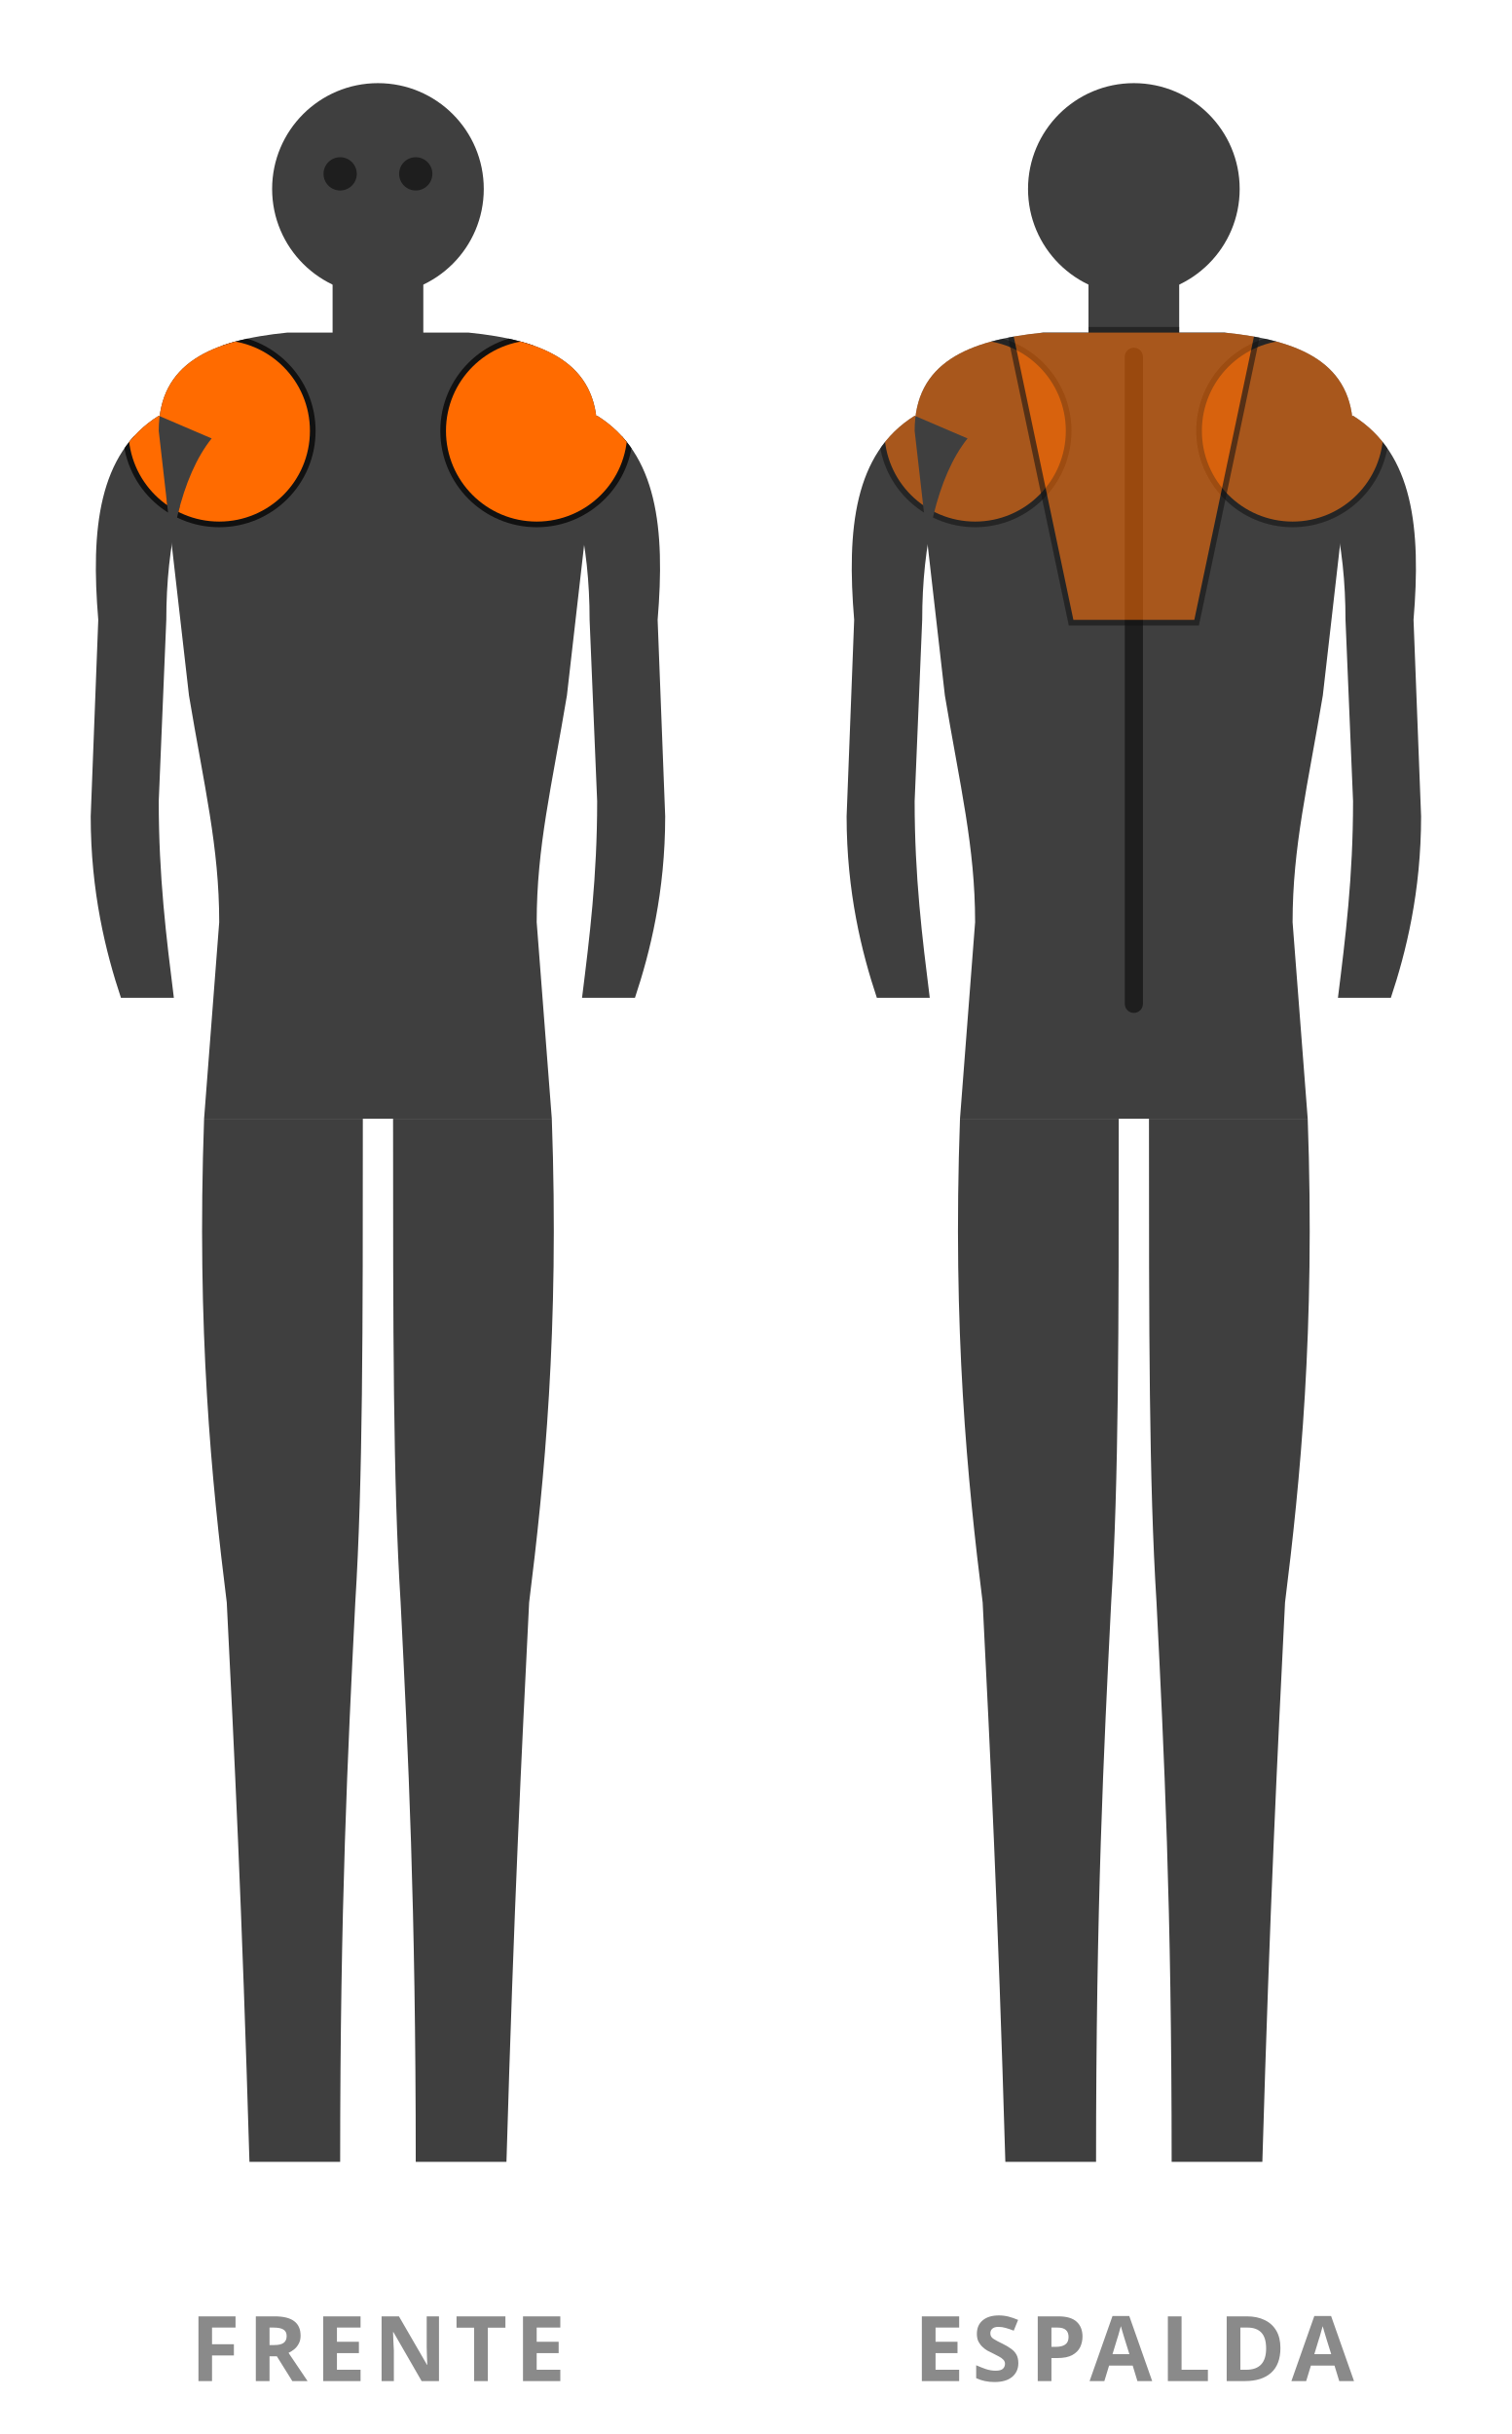
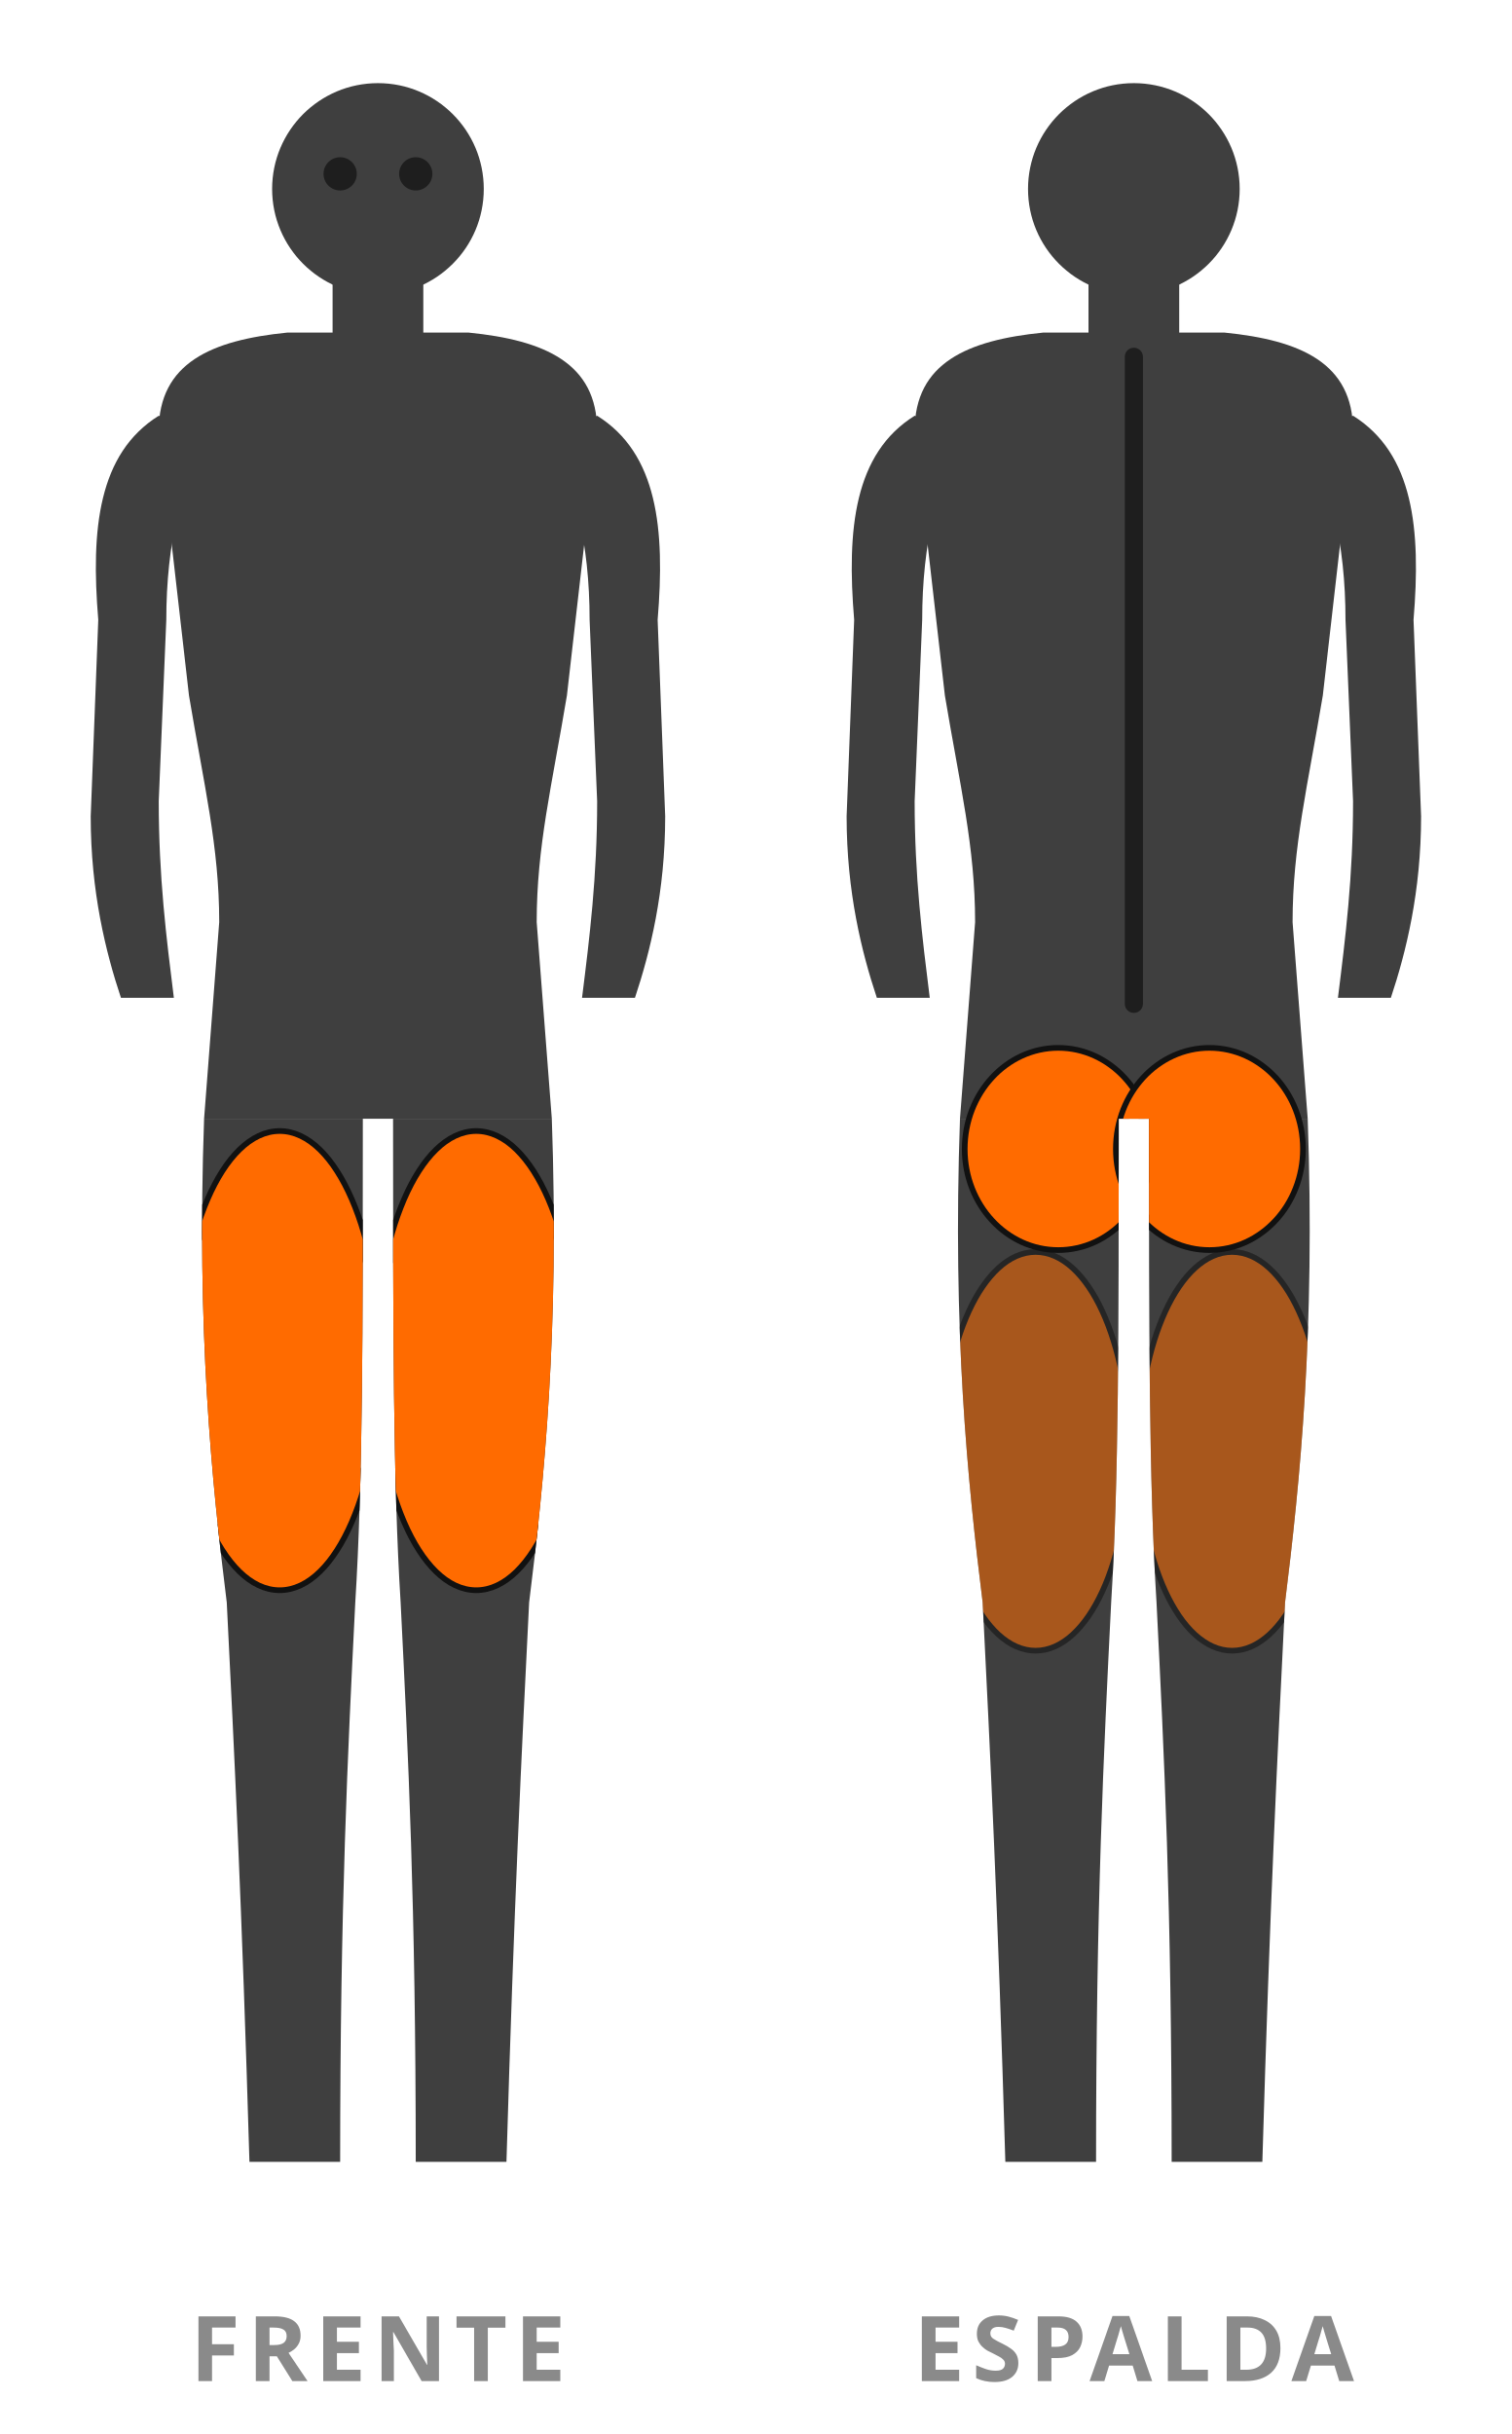
- <svg xmlns="http://www.w3.org/2000/svg" viewBox="0 0 200 322" width="200" height="322" role="img" aria-label="Músculos que trabaja: Elevaciones laterales">
+ <svg xmlns="http://www.w3.org/2000/svg" viewBox="0 0 200 322" width="200" height="322" role="img" aria-label="Músculos que trabaja: Sentadilla en Smith">
  <defs>
    <clipPath id="cuerpoF">
      <circle cx="50" cy="25" r="14" />
      <path d="M 44 36 h 12 v 12 h -12 Z" />
      <path d="M 21 57              C 21 48, 28 45, 38 44              L 62 44 C 72 45, 79 48, 79 57              L 75 92 C 73 104, 71 112, 71 122              L 73 148 L 27 148 L 29 122              C 29 112, 27 104, 25 92 Z" />
      <path d="M 21 55 C 13 60, 12 70, 13 82              L 12 108 C 12 118, 14 126, 16 132              L 23 132 C 22 124, 21 116, 21 106              L 22 82 C 22 72, 24 63, 28 58 Z" />
      <path d="M 79 55 C 87 60, 88 70, 87 82              L 88 108 C 88 118, 86 126, 84 132              L 77 132 C 78 124, 79 116, 79 106              L 78 82 C 78 72, 76 63, 72 58 Z" />
      <path d="M 27 148 C 26 176, 28 196, 30 212              C 31 232, 32 252, 33 286              L 45 286 C 45 252, 46 232, 47 212              C 48 196, 48 176, 48 148 Z" />
      <path d="M 73 148 C 74 176, 72 196, 70 212              C 69 232, 68 252, 67 286              L 55 286 C 55 252, 54 232, 53 212              C 52 196, 52 176, 52 148 Z" />
    </clipPath>
    <clipPath id="cuerpoD">
      <circle cx="150" cy="25" r="14" />
      <path d="M 144 36 h 12 v 12 h -12 Z" />
      <path d="M 121 57              C 121 48, 128 45, 138 44              L 162 44 C 172 45, 179 48, 179 57              L 175 92 C 173 104, 171 112, 171 122              L 173 148 L 127 148 L 129 122              C 129 112, 127 104, 125 92 Z" />
      <path d="M 121 55 C 113 60, 112 70, 113 82              L 112 108 C 112 118, 114 126, 116 132              L 123 132 C 122 124, 121 116, 121 106              L 122 82 C 122 72, 124 63, 128 58 Z" />
      <path d="M 179 55 C 187 60, 188 70, 187 82              L 188 108 C 188 118, 186 126, 184 132              L 177 132 C 178 124, 179 116, 179 106              L 178 82 C 178 72, 176 63, 172 58 Z" />
      <path d="M 127 148 C 126 176, 128 196, 130 212              C 131 232, 132 252, 133 286              L 145 286 C 145 252, 146 232, 147 212              C 148 196, 148 176, 148 148 Z" />
      <path d="M 173 148 C 174 176, 172 196, 170 212              C 169 232, 168 252, 167 286              L 155 286 C 155 252, 154 232, 153 212              C 152 196, 152 176, 152 148 Z" />
    </clipPath>
  </defs>
  <style>
    .base { fill: #3f3f3f; }
    /* El borde del color del fondo separa grupos contiguos. Sin él, lumbar +
       glúteo + isquios se fundían en un único bloque naranja de la cintura a
       la rodilla y no se distinguía qué trabajaba qué. */
    /* La cara y la columna: lo justo para saber de qué lado se mira. Tienen
       que verse a tamaño miniatura, así que no pueden ser un matiz del gris. */
    .detalle { fill: #1e1e1e; }
    .prim, .sec { stroke: #111; stroke-width: 1.5; paint-order: stroke; }
    .prim { fill: #ff6b00; }
    /* .38 quedaba marrón apagado sobre el gris del cuerpo y se confundía con
       él: a este tamaño "también trabaja esto" tiene que verse. */
    .sec  { fill: #ff6b00; opacity: .55; }
    .et   { fill: #8a8a8a; font: 700 12px system-ui, sans-serif; text-anchor: middle; letter-spacing: 1px; }
    /* El lado que no trabaja nada, y su etiqueta, en segundo plano. */
    .apagado { opacity: .28; }
    @media (prefers-color-scheme: light) {
      .base { fill: #d6d1c6; }
      .detalle { fill: #a49d8e; }
      .et   { fill: #7a7060; }
      .prim, .sec { stroke: #f7f5f0; }
    }
  </style>
  <g class="base">
    <circle cx="50" cy="25" r="14" />
    <path d="M 44 36 h 12 v 12 h -12 Z" />
    <path d="M 21 57              C 21 48, 28 45, 38 44              L 62 44 C 72 45, 79 48, 79 57              L 75 92 C 73 104, 71 112, 71 122              L 73 148 L 27 148 L 29 122              C 29 112, 27 104, 25 92 Z" />
    <path d="M 21 55 C 13 60, 12 70, 13 82              L 12 108 C 12 118, 14 126, 16 132              L 23 132 C 22 124, 21 116, 21 106              L 22 82 C 22 72, 24 63, 28 58 Z" />
    <path d="M 79 55 C 87 60, 88 70, 87 82              L 88 108 C 88 118, 86 126, 84 132              L 77 132 C 78 124, 79 116, 79 106              L 78 82 C 78 72, 76 63, 72 58 Z" />
    <path d="M 27 148 C 26 176, 28 196, 30 212              C 31 232, 32 252, 33 286              L 45 286 C 45 252, 46 232, 47 212              C 48 196, 48 176, 48 148 Z" />
    <path d="M 73 148 C 74 176, 72 196, 70 212              C 69 232, 68 252, 67 286              L 55 286 C 55 252, 54 232, 53 212              C 52 196, 52 176, 52 148 Z" />
  </g>
  <g class="detalle">
    <circle cx="45" cy="23" r="2.2" />
    <circle cx="55" cy="23" r="2.2" />
  </g>
  <g class="base">
    <circle cx="150" cy="25" r="14" />
    <path d="M 144 36 h 12 v 12 h -12 Z" />
    <path d="M 121 57              C 121 48, 128 45, 138 44              L 162 44 C 172 45, 179 48, 179 57              L 175 92 C 173 104, 171 112, 171 122              L 173 148 L 127 148 L 129 122              C 129 112, 127 104, 125 92 Z" />
    <path d="M 121 55 C 113 60, 112 70, 113 82              L 112 108 C 112 118, 114 126, 116 132              L 123 132 C 122 124, 121 116, 121 106              L 122 82 C 122 72, 124 63, 128 58 Z" />
    <path d="M 179 55 C 187 60, 188 70, 187 82              L 188 108 C 188 118, 186 126, 184 132              L 177 132 C 178 124, 179 116, 179 106              L 178 82 C 178 72, 176 63, 172 58 Z" />
    <path d="M 127 148 C 126 176, 128 196, 130 212              C 131 232, 132 252, 133 286              L 145 286 C 145 252, 146 232, 147 212              C 148 196, 148 176, 148 148 Z" />
    <path d="M 173 148 C 174 176, 172 196, 170 212              C 169 232, 168 252, 167 286              L 155 286 C 155 252, 154 232, 153 212              C 152 196, 152 176, 152 148 Z" />
  </g>
  <g class="detalle">
    <rect x="148.8" y="46" width="2.4" height="88" rx="1.2" />
  </g>
  <g class="sec" clip-path="url(#cuerpoD)">
    <g transform="translate(100,0)">
-       <circle cx="29" cy="57" r="12" />
-       <circle cx="71" cy="57" r="12" />
-     </g>
-   </g>
-   <g class="sec" clip-path="url(#cuerpoD)">
-     <g transform="translate(100,0)">
-       <path d="M 34 44 L 66 44 L 58 82 L 42 82 Z" />
+       <ellipse cx="37" cy="192" rx="12" ry="26" />
+       <ellipse cx="63" cy="192" rx="12" ry="26" />
    </g>
  </g>
  <g class="prim" clip-path="url(#cuerpoF)">
-     <circle cx="29" cy="57" r="12" />
-     <circle cx="71" cy="57" r="12" />
+     <ellipse cx="37" cy="180" rx="13" ry="30" />
+     <ellipse cx="63" cy="180" rx="13" ry="30" />
+   </g>
+   <g class="prim" clip-path="url(#cuerpoD)">
+     <g transform="translate(100,0)">
+       <ellipse cx="40" cy="152" rx="12" ry="13" />
+       <ellipse cx="60" cy="152" rx="12" ry="13" />
+     </g>
  </g>
  <text class="et" x="50" y="315">FRENTE</text>
  <text class="et" x="150" y="315">ESPALDA</text>
</svg>
